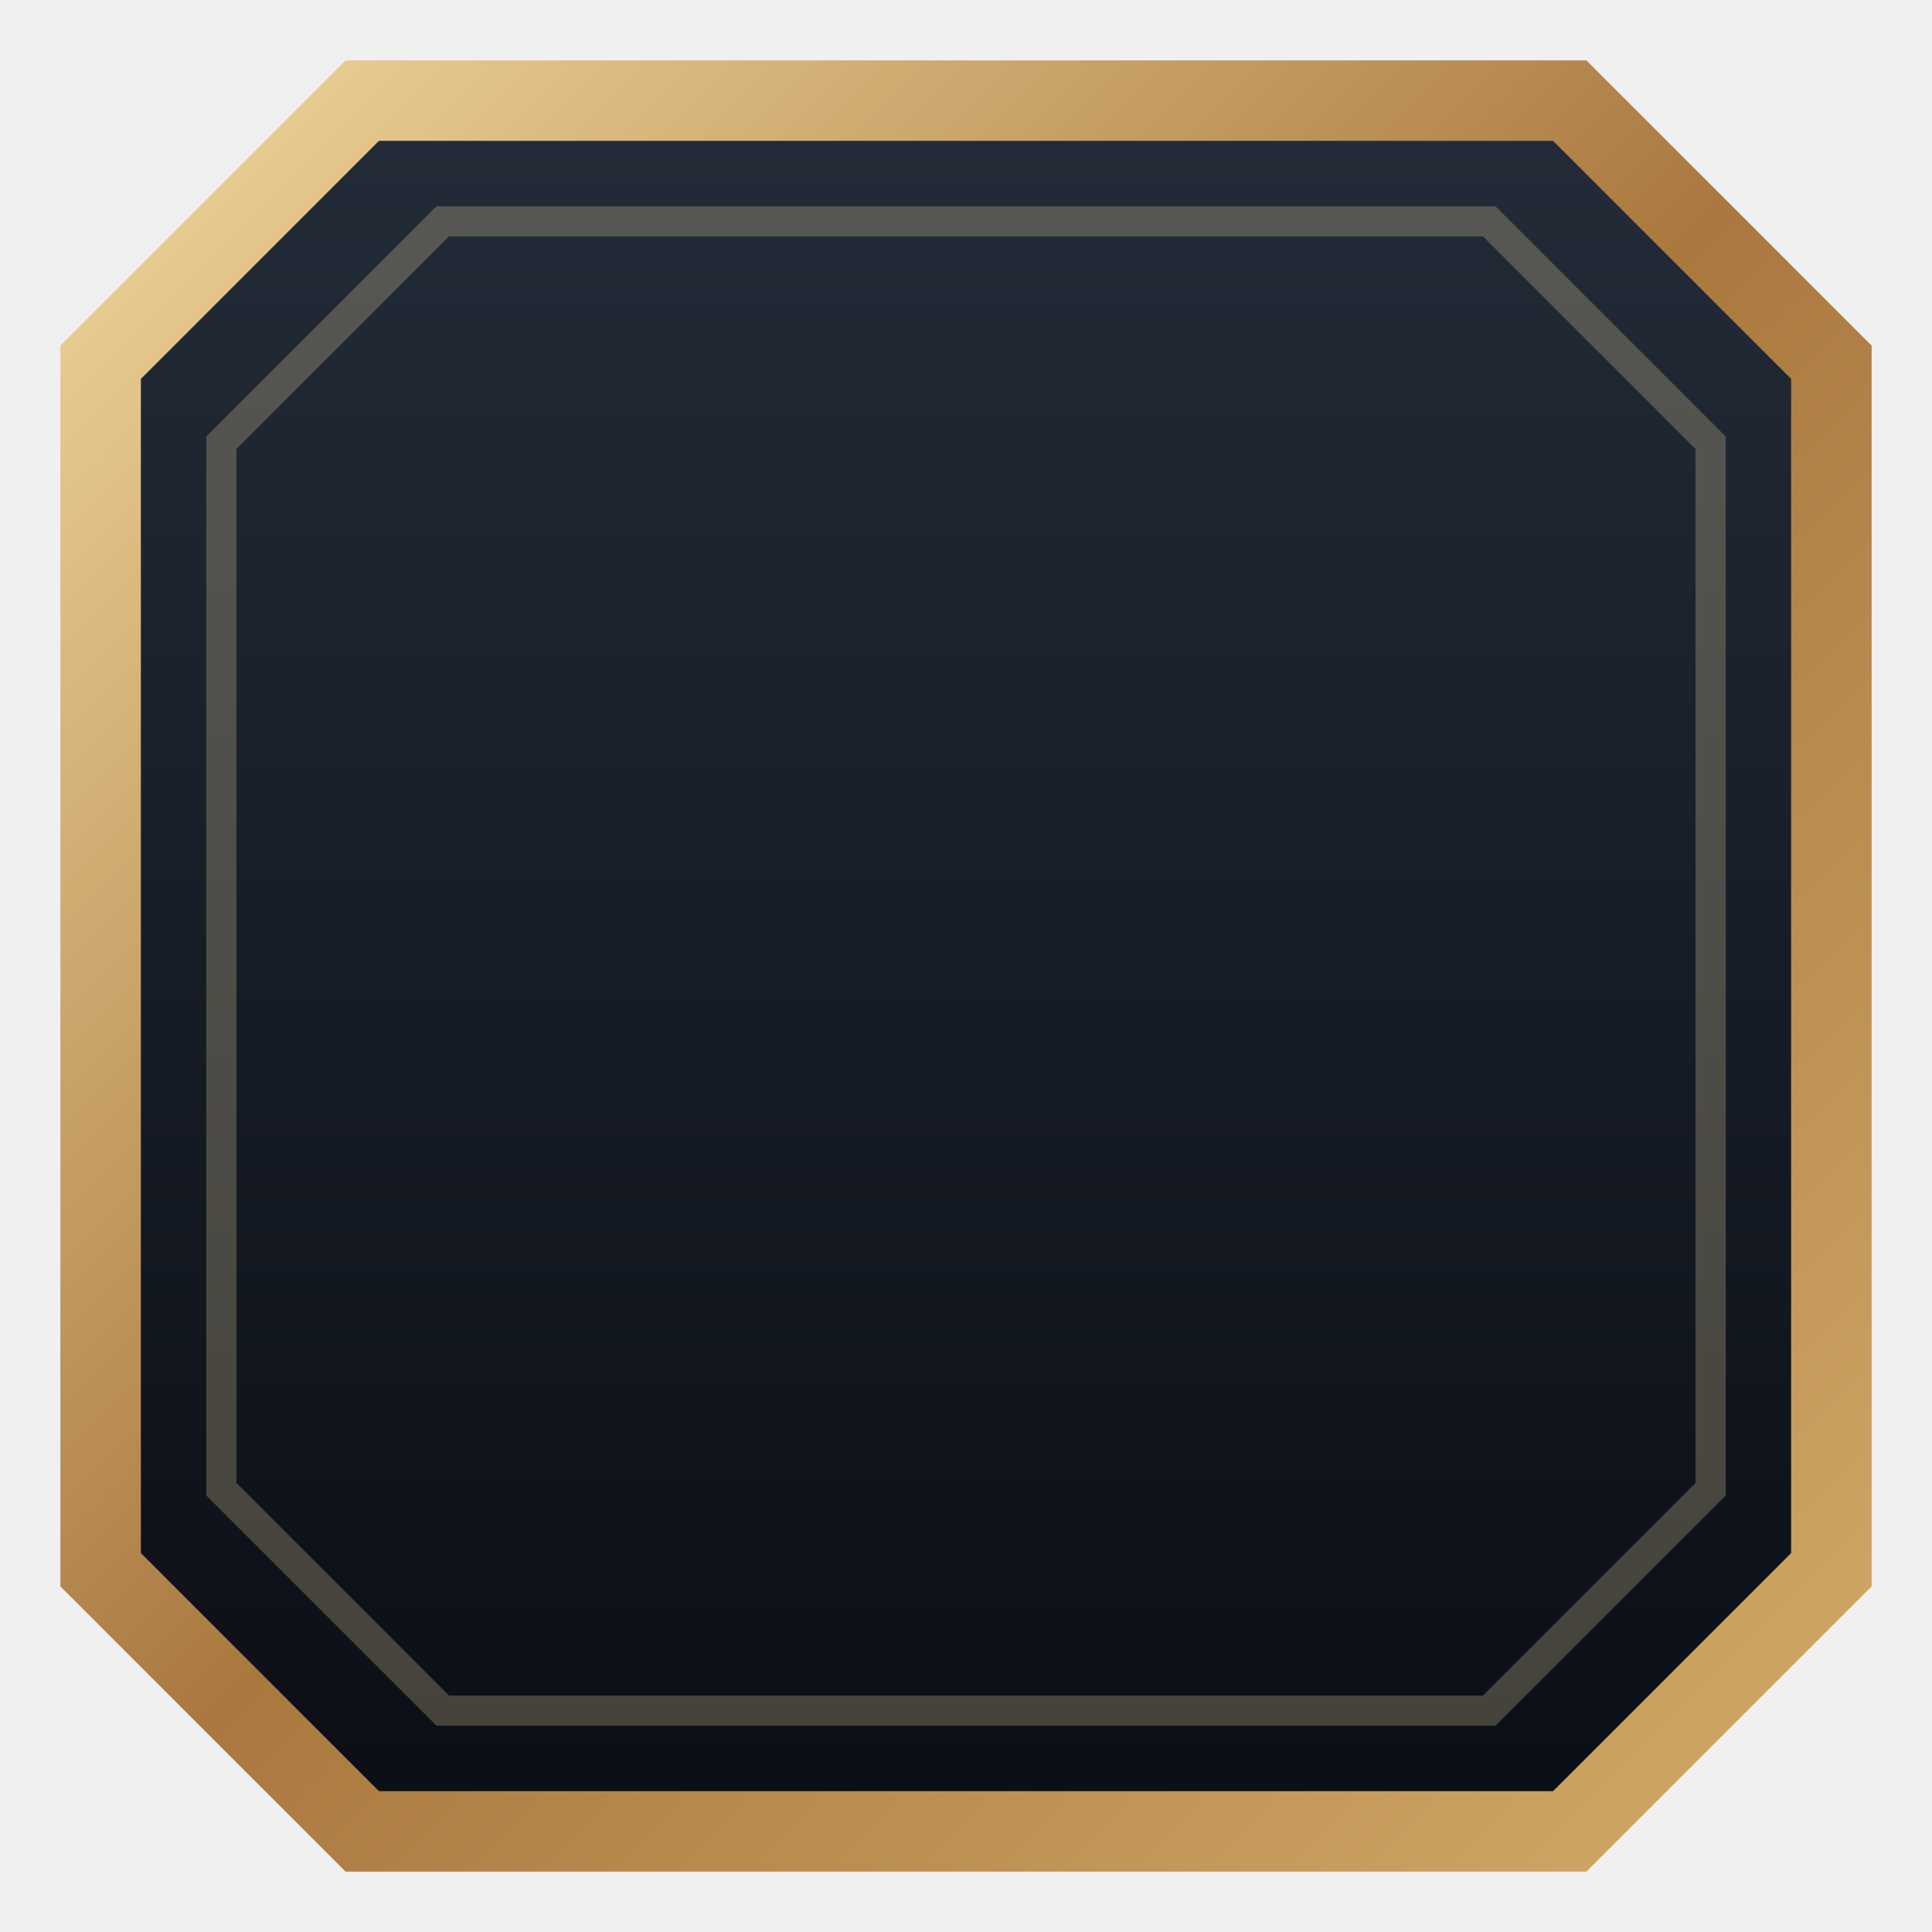
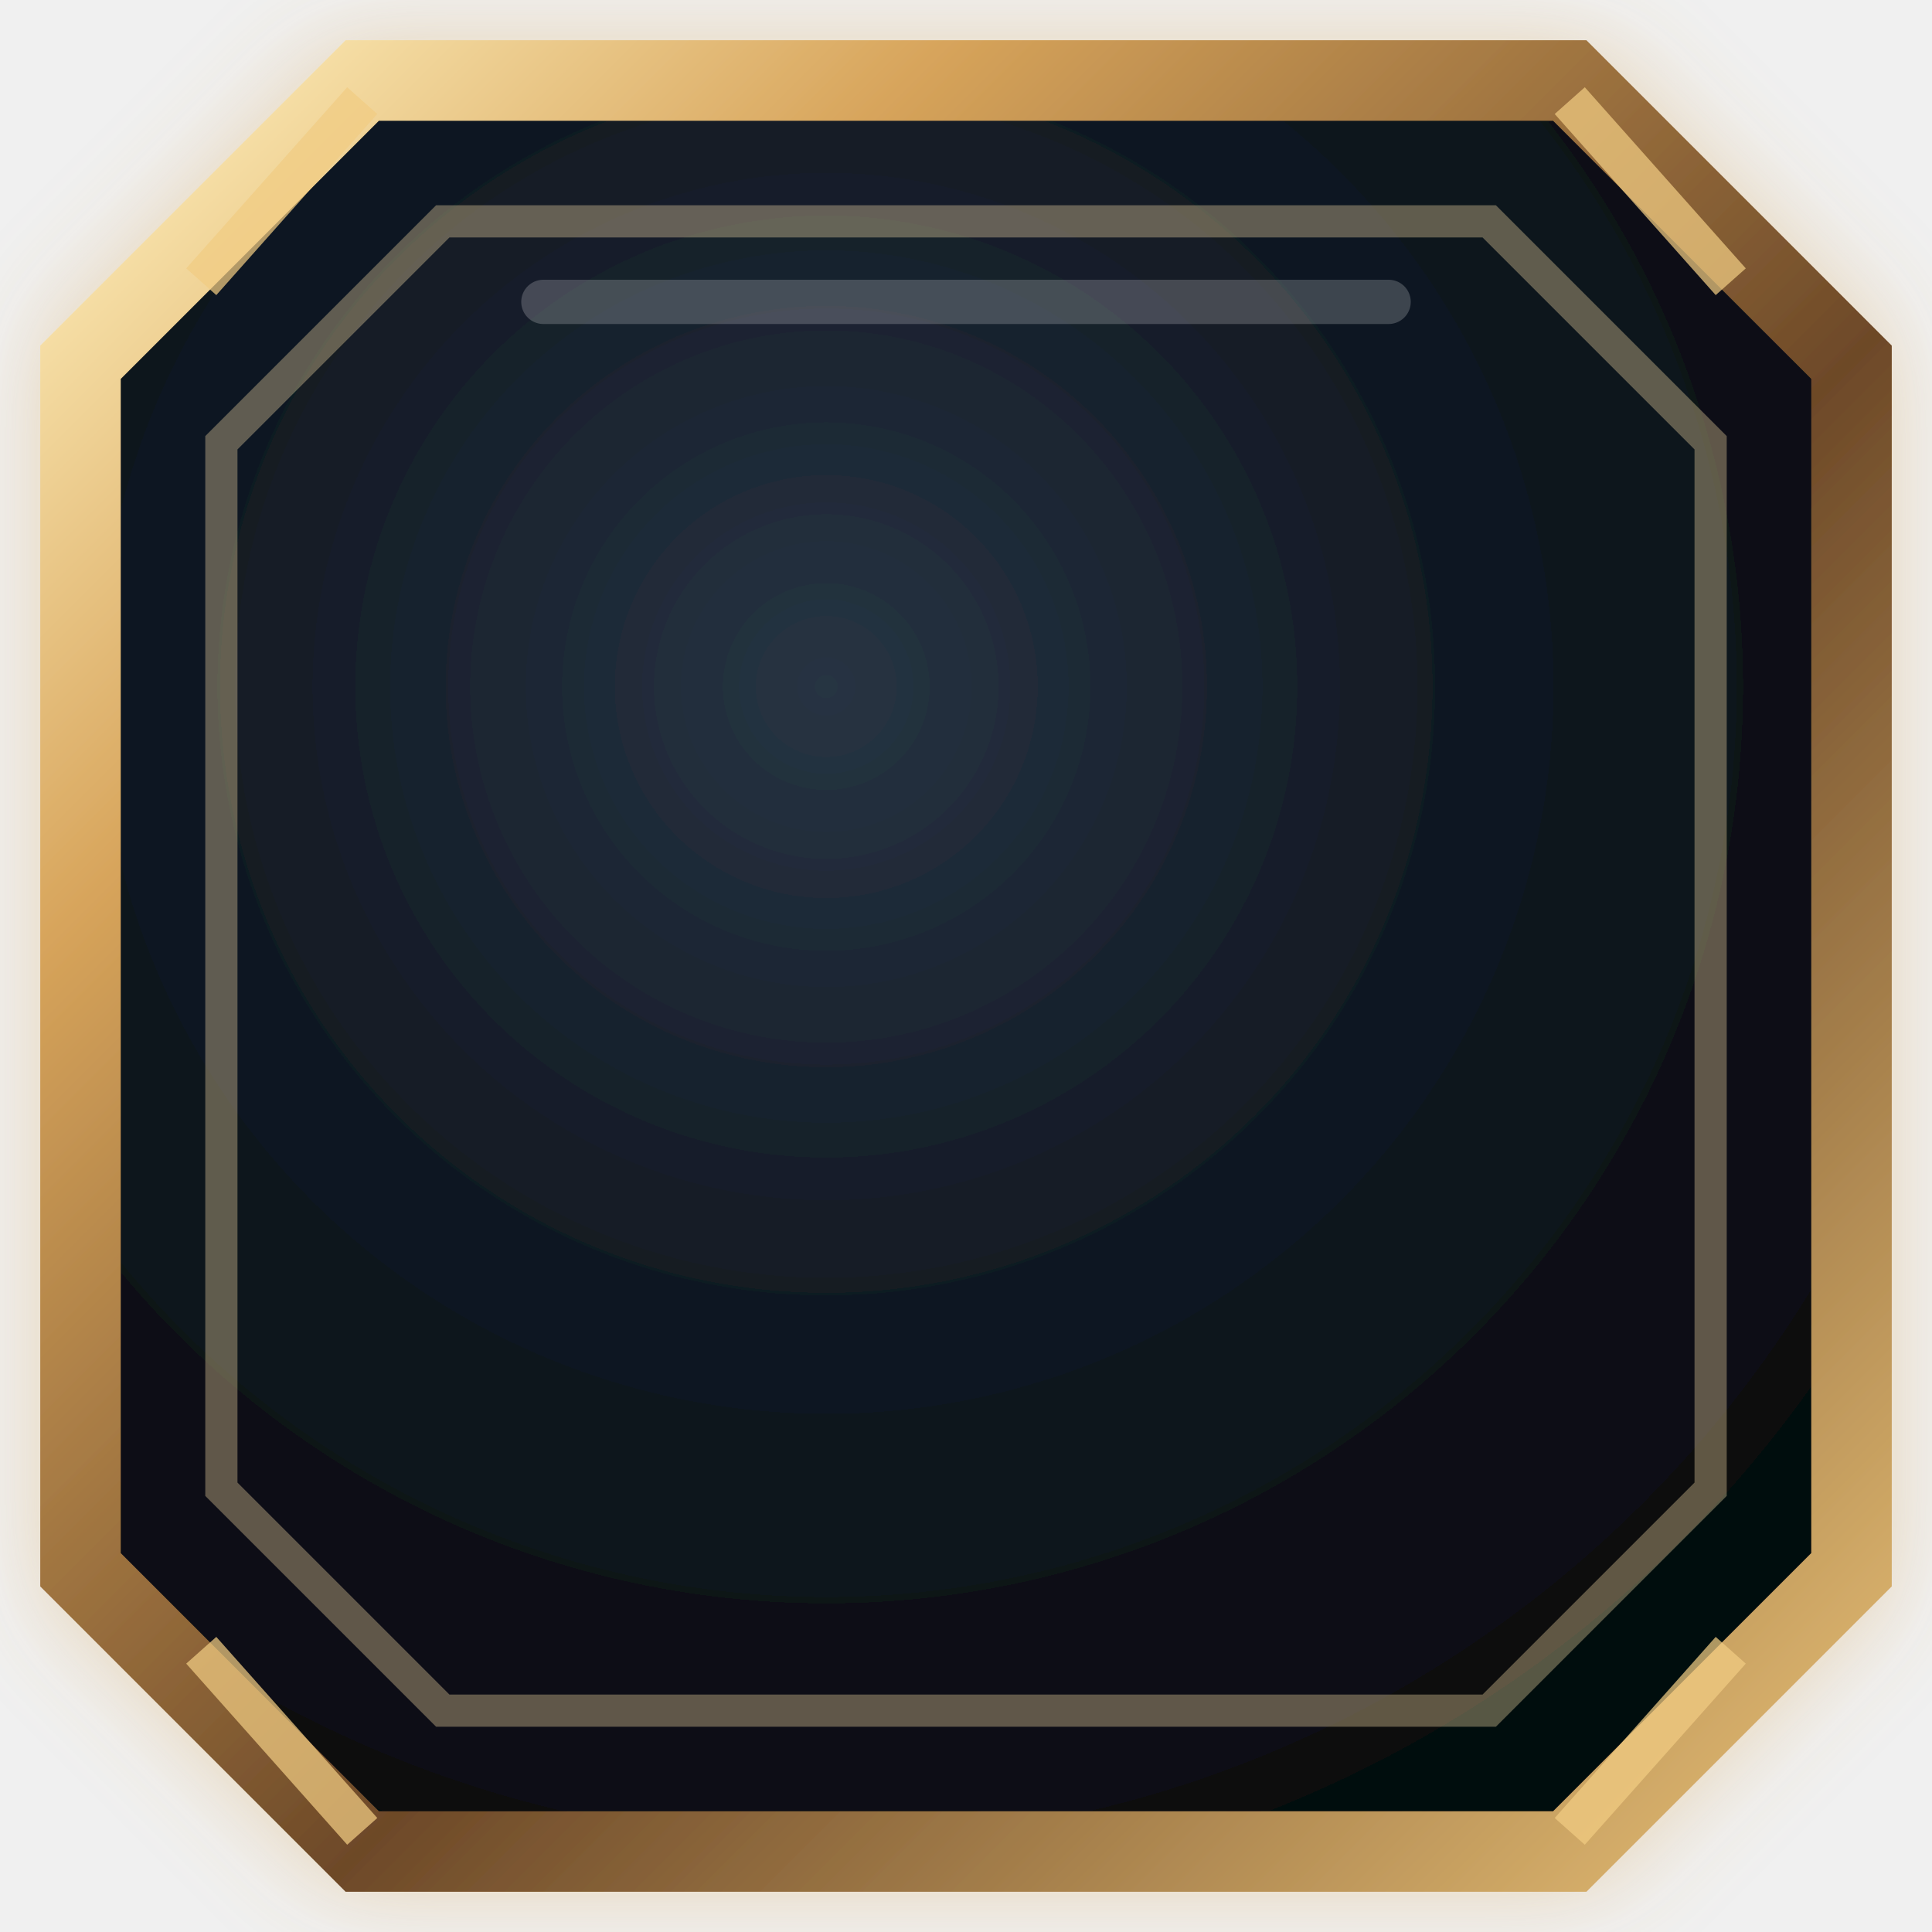
<svg xmlns="http://www.w3.org/2000/svg" width="96" height="96" viewBox="0 0 96 96">
  <defs>
-     <linearGradient id="body" x1="0" y1="0" x2="0" y2="1">
-       <stop offset="0" stop-color="#242c39" />
-       <stop offset="1" stop-color="#0a0e15" />
+     <radialGradient id="body" cx="42%" cy="34%" r="74%">
+       <stop offset="0" stop-color="#273443" />
+       <stop offset=".48" stop-color="#111923" />
+       <stop offset="1" stop-color="#05080d" />
+     </radialGradient>
+     <linearGradient id="gold" x1="0" y1="0" x2="1" y2="1">
+       <stop offset="0" stop-color="#fff0bc" />
+       <stop offset=".23" stop-color="#d7a45b" />
+       <stop offset=".58" stop-color="#6d4928" />
+       <stop offset="1" stop-color="#e4bc73" />
    </linearGradient>
-     <linearGradient id="gold" x1="0" y1="0" x2="1" y2="1">
-       <stop offset="0" stop-color="#f0d69b" />
-       <stop offset=".5" stop-color="#a9783f" />
-       <stop offset="1" stop-color="#d2aa67" />
-     </linearGradient>
+     <filter id="unitShadow" x="-30%" y="-30%" width="160%" height="170%" color-interpolation-filters="sRGB">
+       <feDropShadow dx="0" dy="4" stdDeviation="3" flood-color="#000000" flood-opacity=".85" />
+       <feDropShadow dx="0" dy="0" stdDeviation="2.4" flood-color="#d6a253" flood-opacity=".36" />
+     </filter>
  </defs>
-   <path d="M18 5H78L91 18V78L78 91H18L5 78V18Z" fill="url(#body)" stroke="url(#gold)" stroke-width="4" />
-   <path d="M22 11H74L85 22V74L74 85H22L11 74V22Z" fill="none" stroke="#f7dfa8" stroke-opacity=".25" stroke-width="1.5" />
+   <path d="M18 4H78L92 18V78L78 92H18L4 78V18Z" fill="url(#body)" stroke="url(#gold)" stroke-width="4" filter="url(#unitShadow)" />
+   <path d="M22 11H74L85 22V74L74 85H22L11 74V22Z" fill="none" stroke="#ffe7ae" stroke-opacity=".34" stroke-width="1.6" />
+   <path d="M27 15H69" stroke="#ffffff" stroke-opacity=".2" stroke-width="2.2" stroke-linecap="round" />
+   <path d="M18 5L10 14M78 5L86 14M18 91L10 82M78 91L86 82" stroke="#f1cc83" stroke-opacity=".72" stroke-width="2" />
</svg>
